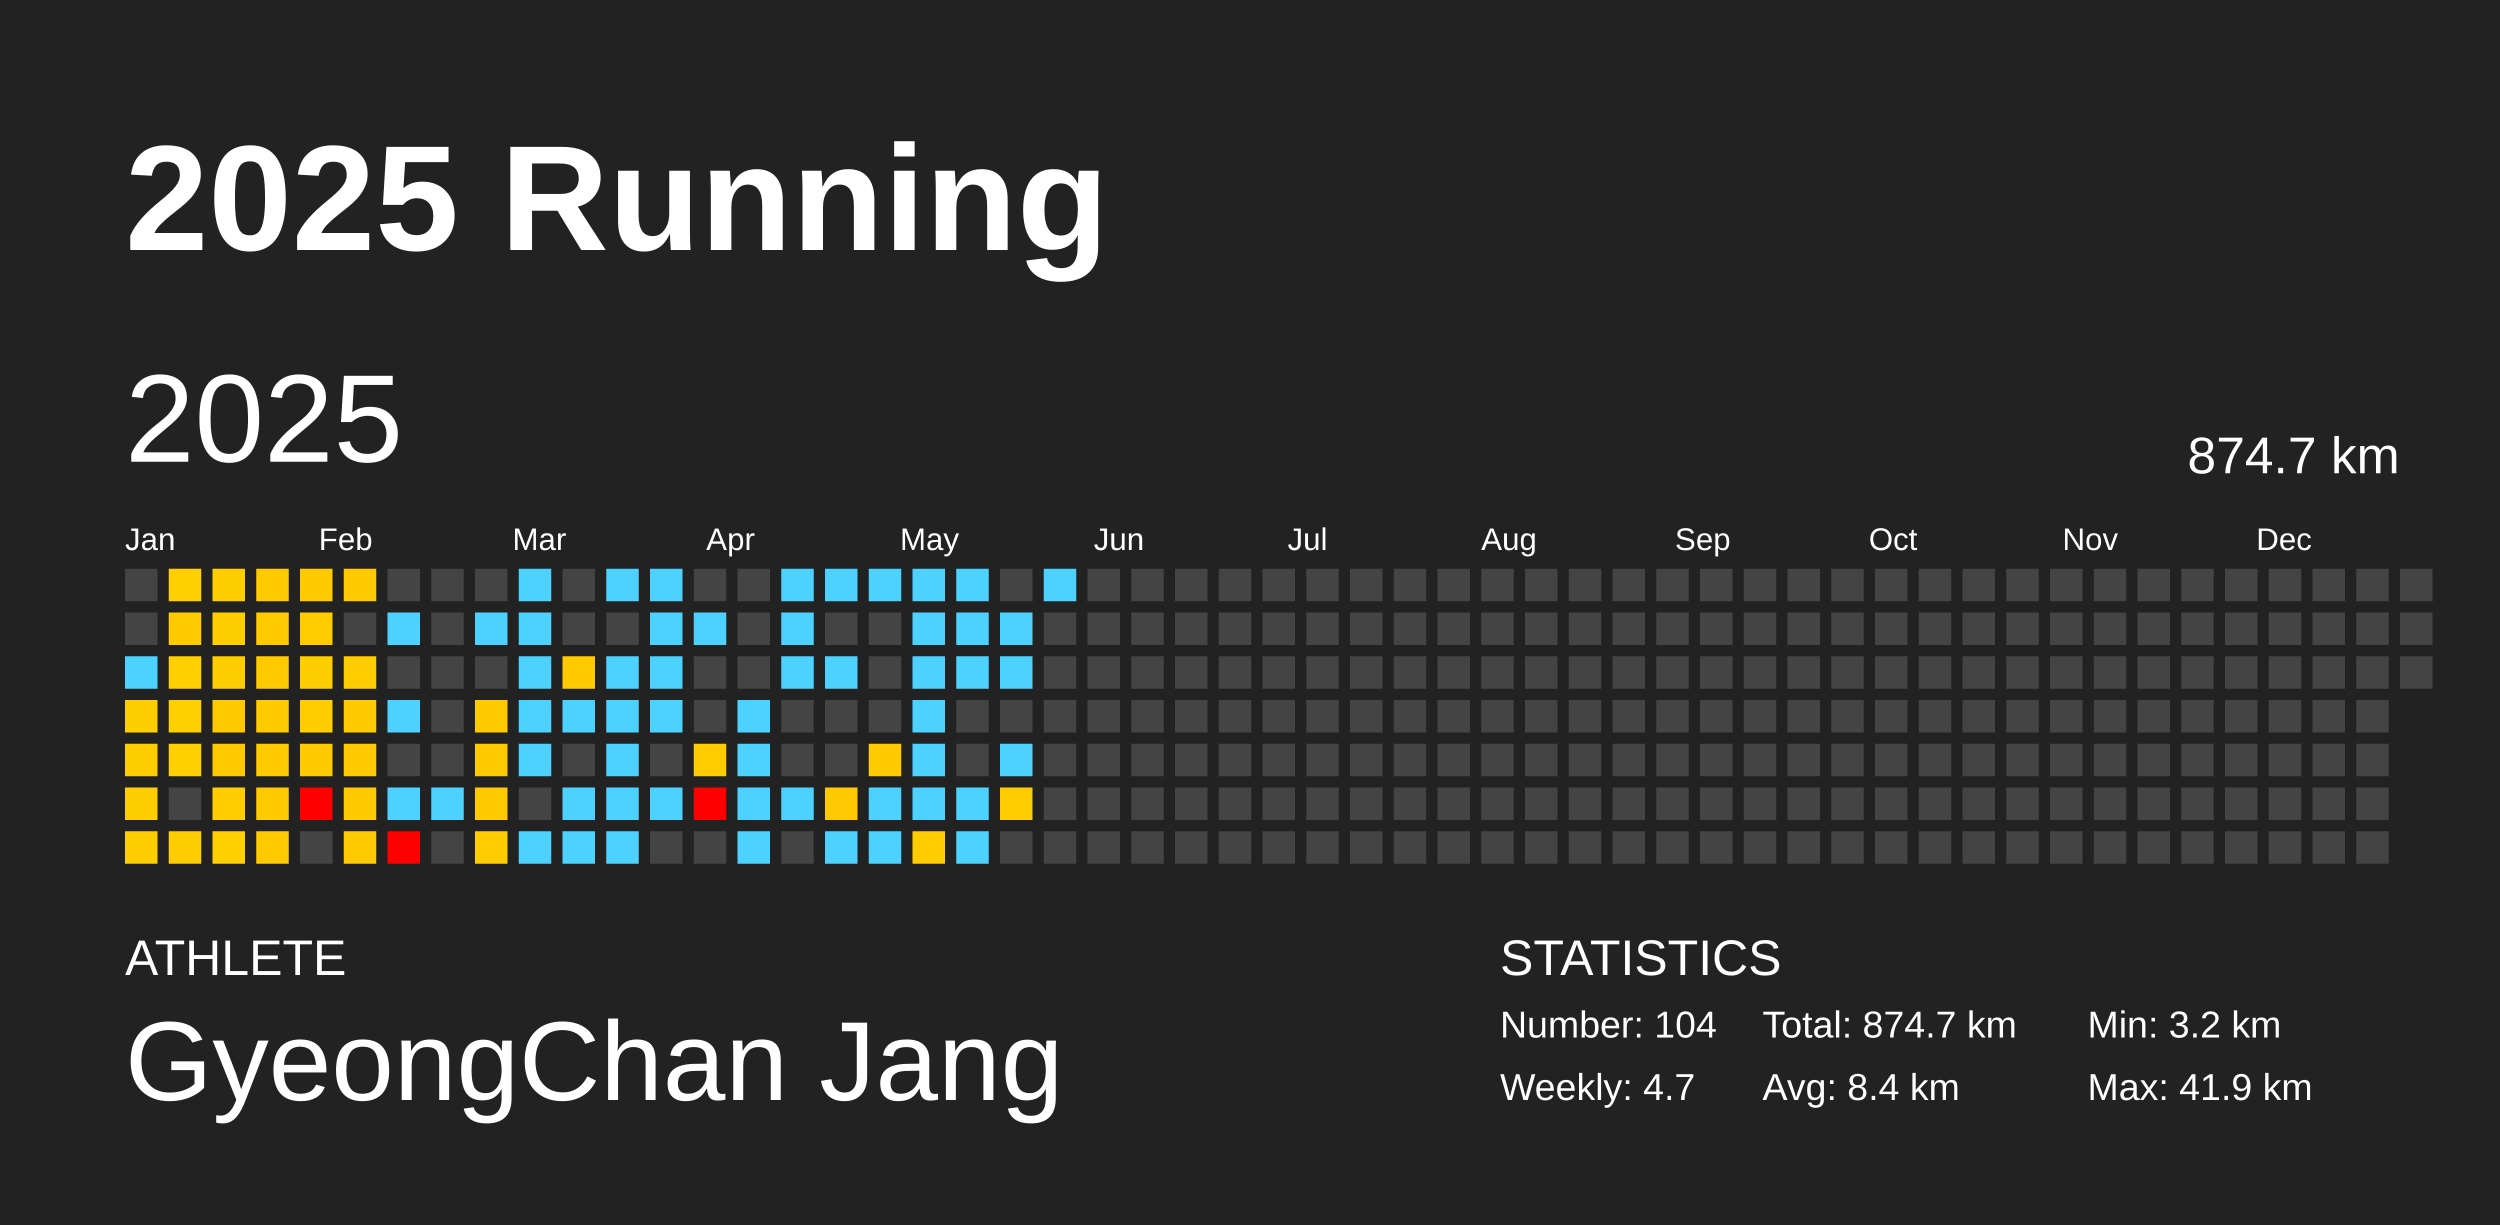
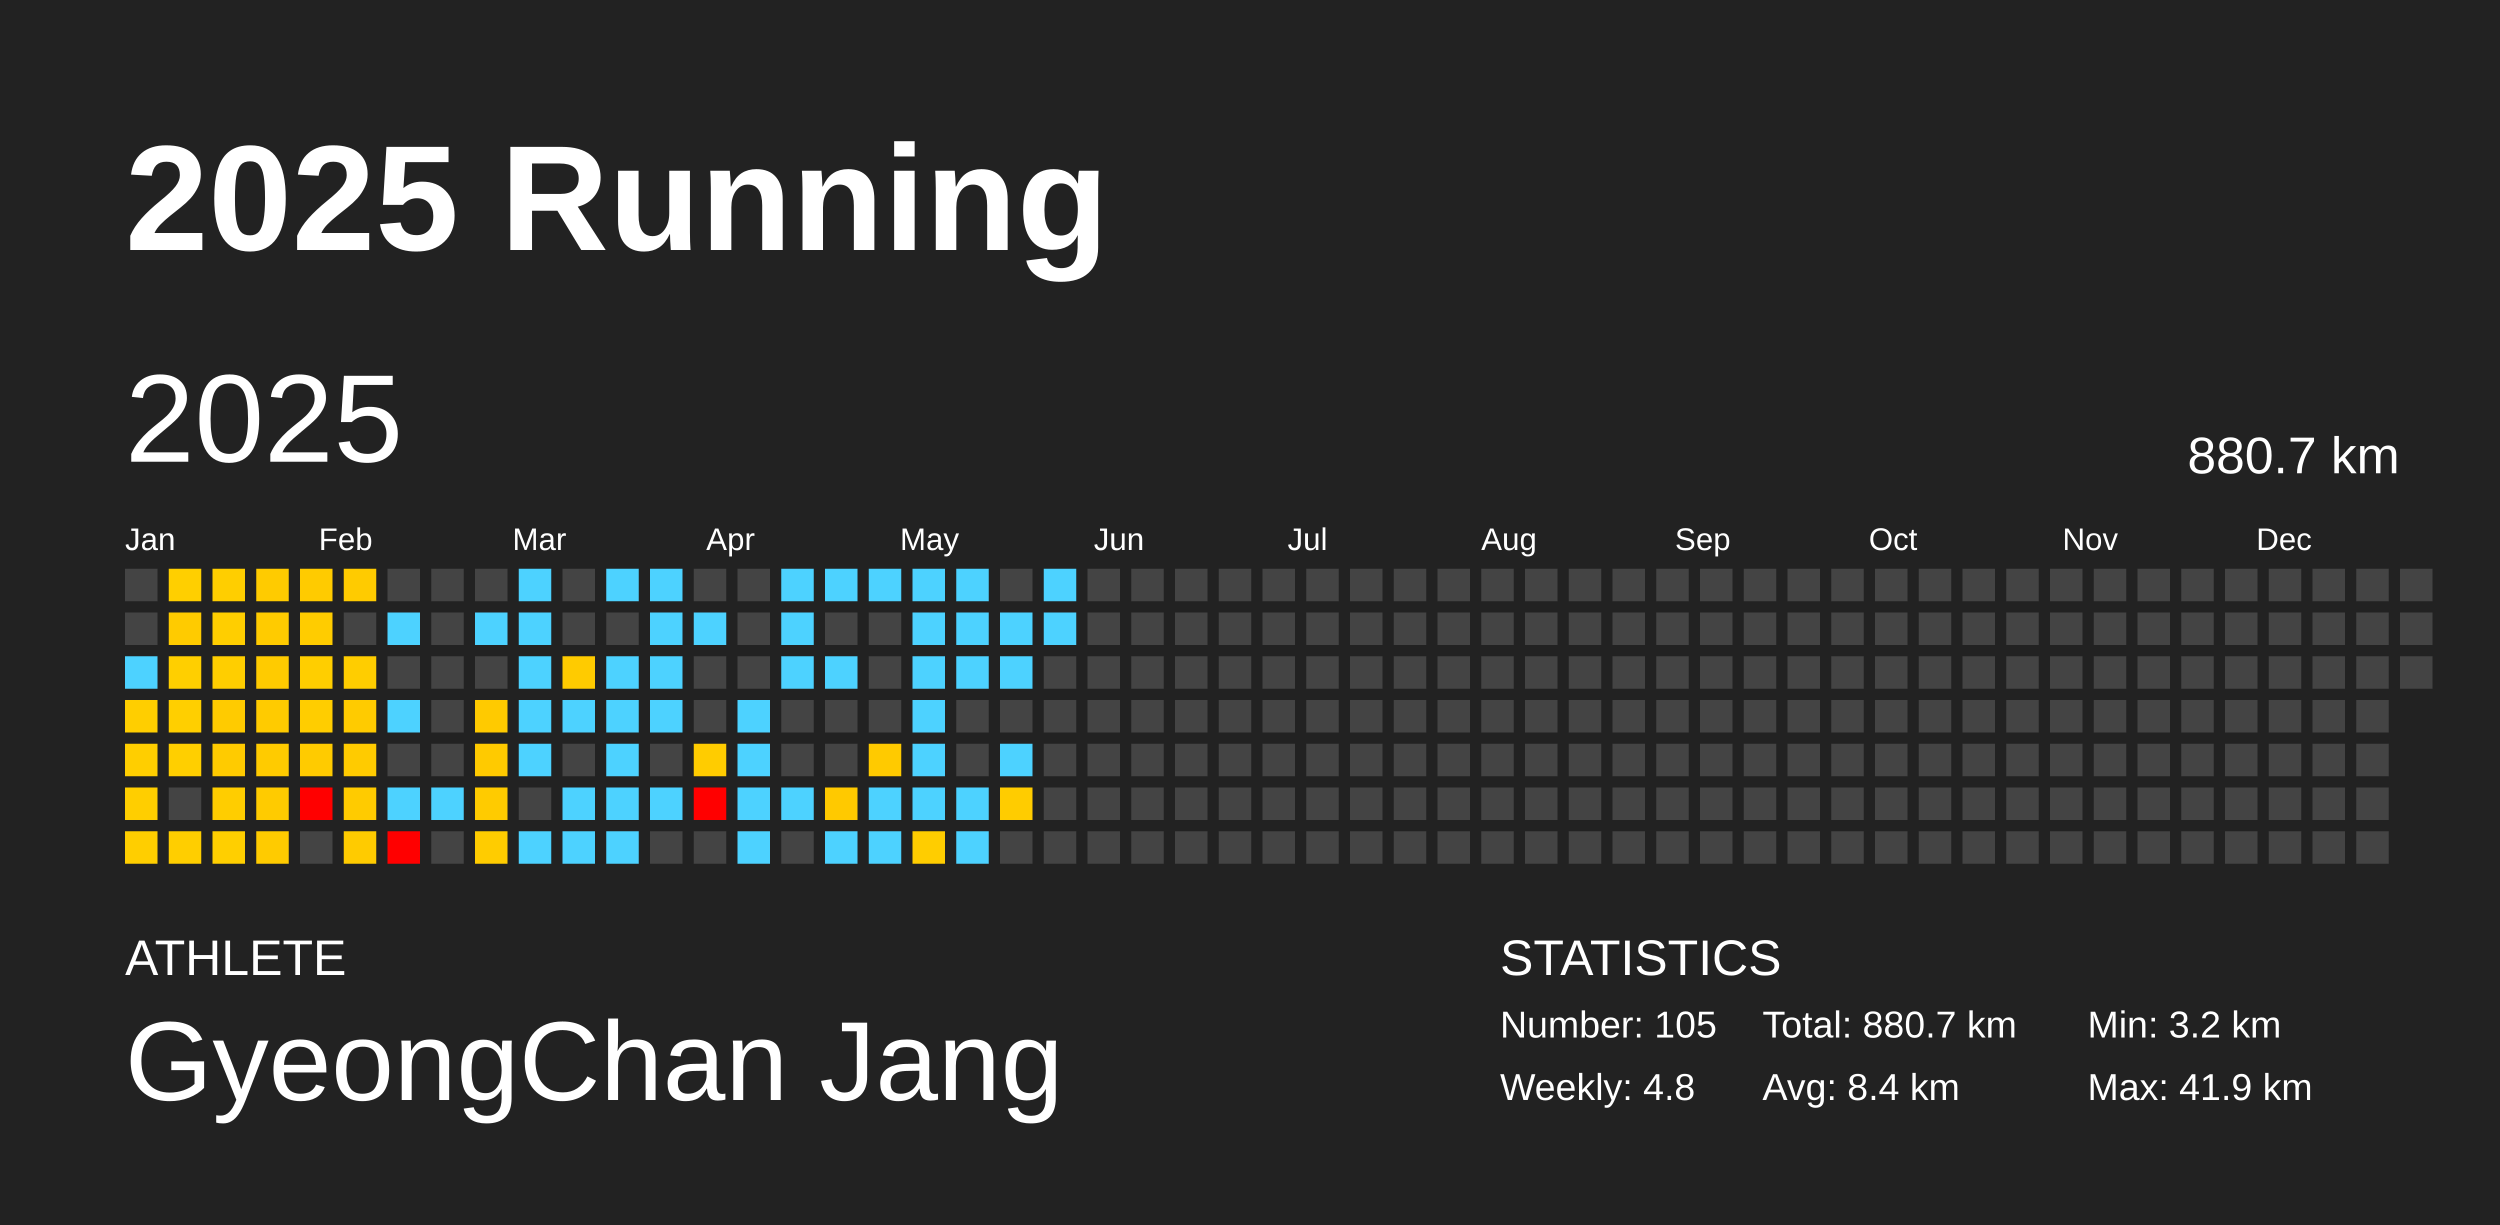
<svg xmlns="http://www.w3.org/2000/svg" baseProfile="full" height="98mm" version="1.1" viewBox="0,0,200,98" width="200mm">
  <defs />
  <rect fill="#222222" height="98" width="200" x="0" y="0" />
  <text fill="#FFFFFF" style="font-size:12px; font-family:Arial; font-weight:bold;" x="10" y="20">2025 Running</text>
  <text fill="#FFFFFF" style="font-size:4px; font-family:Arial" x="10" y="78">ATHLETE</text>
  <text fill="#FFFFFF" style="font-size:9px; font-family:Arial" x="10" y="88">GyeongChan Jang</text>
  <text fill="#FFFFFF" style="font-size:4px; font-family:Arial" x="120" y="78">STATISTICS</text>
-   <text fill="#FFFFFF" style="font-size:3px; font-family:Arial" x="120" y="83">Number: 104</text>
-   <text fill="#FFFFFF" style="font-size:3px; font-family:Arial" x="120" y="88">Weekly: 4.7</text>
-   <text fill="#FFFFFF" style="font-size:3px; font-family:Arial" x="141" y="83">Total: 874.7 km</text>
+   <text fill="#FFFFFF" style="font-size:3px; font-family:Arial" x="120" y="83">Number: 105</text>
+   <text fill="#FFFFFF" style="font-size:3px; font-family:Arial" x="120" y="88">Weekly: 4.8</text>
+   <text fill="#FFFFFF" style="font-size:3px; font-family:Arial" x="141" y="83">Total: 880.7 km</text>
  <text fill="#FFFFFF" style="font-size:3px; font-family:Arial" x="141" y="88">Avg: 8.4 km</text>
  <text fill="#FFFFFF" style="font-size:3px; font-family:Arial" x="167" y="83">Min: 3.2 km</text>
  <text fill="#FFFFFF" style="font-size:3px; font-family:Arial" x="167" y="88">Max: 41.9 km</text>
  <text dominant-baseline="hanging" fill="#FFFFFF" style="font-size:10.0px; font-family:Arial;" x="10" y="30">2025</text>
-   <text dominant-baseline="hanging" fill="#FFFFFF" style="font-size:4.125px; font-family:Arial;" x="175" y="35">874.7 km</text>
+   <text dominant-baseline="hanging" fill="#FFFFFF" style="font-size:4.125px; font-family:Arial;" x="175" y="35">880.7 km</text>
  <text fill="#FFFFFF" style="font-size:2.5px; font-family:Arial" x="10.0" y="44">Jan</text>
  <text fill="#FFFFFF" style="font-size:2.5px; font-family:Arial" x="25.5" y="44">Feb</text>
  <text fill="#FFFFFF" style="font-size:2.5px; font-family:Arial" x="41.0" y="44">Mar</text>
  <text fill="#FFFFFF" style="font-size:2.5px; font-family:Arial" x="56.5" y="44">Apr</text>
  <text fill="#FFFFFF" style="font-size:2.5px; font-family:Arial" x="72.0" y="44">May</text>
  <text fill="#FFFFFF" style="font-size:2.5px; font-family:Arial" x="87.5" y="44">Jun</text>
  <text fill="#FFFFFF" style="font-size:2.5px; font-family:Arial" x="103.0" y="44">Jul</text>
  <text fill="#FFFFFF" style="font-size:2.5px; font-family:Arial" x="118.5" y="44">Aug</text>
  <text fill="#FFFFFF" style="font-size:2.5px; font-family:Arial" x="134.0" y="44">Sep</text>
  <text fill="#FFFFFF" style="font-size:2.5px; font-family:Arial" x="149.5" y="44">Oct</text>
  <text fill="#FFFFFF" style="font-size:2.5px; font-family:Arial" x="165.0" y="44">Nov</text>
  <text fill="#FFFFFF" style="font-size:2.5px; font-family:Arial" x="180.5" y="44">Dec</text>
  <rect fill="#444444" height="2.6" width="2.6" x="10.0" y="45.5" />
  <rect fill="#444444" height="2.6" width="2.6" x="10.0" y="49.0" />
  <rect fill="#4dd2ff" height="2.6" width="2.6" x="10.0" y="52.5" />
  <rect fill="#ffce00" height="2.6" width="2.6" x="10.0" y="56.0" />
  <rect fill="#ffce00" height="2.6" width="2.6" x="10.0" y="59.5" />
  <rect fill="#ffce00" height="2.6" width="2.6" x="10.0" y="63.0" />
  <rect fill="#ffce00" height="2.6" width="2.6" x="10.0" y="66.5" />
  <rect fill="#ffcf00" height="2.6" width="2.6" x="13.5" y="45.5" />
  <rect fill="#ffcb00" height="2.6" width="2.6" x="13.5" y="49.0" />
  <rect fill="#ffcf00" height="2.6" width="2.6" x="13.5" y="52.5" />
  <rect fill="#ffcf00" height="2.6" width="2.6" x="13.5" y="56.0" />
  <rect fill="#ffcf00" height="2.6" width="2.6" x="13.5" y="59.5" />
  <rect fill="#444444" height="2.6" width="2.6" x="13.5" y="63.0" />
  <rect fill="#ffce00" height="2.6" width="2.6" x="13.5" y="66.5" />
  <rect fill="#ffce00" height="2.6" width="2.6" x="17.0" y="45.5" />
  <rect fill="#ffce00" height="2.6" width="2.6" x="17.0" y="49.0" />
  <rect fill="#ffce00" height="2.6" width="2.6" x="17.0" y="52.5" />
  <rect fill="#ffcb00" height="2.6" width="2.6" x="17.0" y="56.0" />
  <rect fill="#ffcb00" height="2.6" width="2.6" x="17.0" y="59.5" />
  <rect fill="#ffcd00" height="2.6" width="2.6" x="17.0" y="63.0" />
  <rect fill="#ffcf00" height="2.6" width="2.6" x="17.0" y="66.5" />
  <rect fill="#ffcb00" height="2.6" width="2.6" x="20.5" y="45.5" />
  <rect fill="#ffcb00" height="2.6" width="2.6" x="20.5" y="49.0" />
  <rect fill="#ffcb00" height="2.6" width="2.6" x="20.5" y="52.5" />
  <rect fill="#ffcb00" height="2.6" width="2.6" x="20.5" y="56.0" />
  <rect fill="#ffcb00" height="2.6" width="2.6" x="20.5" y="59.5" />
  <rect fill="#ffcb00" height="2.6" width="2.6" x="20.5" y="63.0" />
  <rect fill="#ffcb00" height="2.6" width="2.6" x="20.5" y="66.5" />
  <rect fill="#ffcb00" height="2.6" width="2.6" x="24.0" y="45.5" />
  <rect fill="#ffcc00" height="2.6" width="2.6" x="24.0" y="49.0" />
  <rect fill="#ffce00" height="2.6" width="2.6" x="24.0" y="52.5" />
  <rect fill="#ffcd00" height="2.6" width="2.6" x="24.0" y="56.0" />
  <rect fill="#ffcb00" height="2.6" width="2.6" x="24.0" y="59.5" />
  <rect fill="red" height="2.6" width="2.6" x="24.0" y="63.0" />
  <rect fill="#444444" height="2.6" width="2.6" x="24.0" y="66.5" />
  <rect fill="#ffcb00" height="2.6" width="2.6" x="27.5" y="45.5" />
  <rect fill="#444444" height="2.6" width="2.6" x="27.5" y="49.0" />
  <rect fill="#ffcd00" height="2.6" width="2.6" x="27.5" y="52.5" />
  <rect fill="#ffcb00" height="2.6" width="2.6" x="27.5" y="56.0" />
  <rect fill="#ffcb00" height="2.6" width="2.6" x="27.5" y="59.5" />
  <rect fill="#ffcb00" height="2.6" width="2.6" x="27.5" y="63.0" />
  <rect fill="#ffcb00" height="2.6" width="2.6" x="27.5" y="66.5" />
  <rect fill="#444444" height="2.6" width="2.6" x="31.0" y="45.5" />
  <rect fill="#4dd2ff" height="2.6" width="2.6" x="31.0" y="49.0" />
  <rect fill="#444444" height="2.6" width="2.6" x="31.0" y="52.5" />
  <rect fill="#4dd2ff" height="2.6" width="2.6" x="31.0" y="56.0" />
  <rect fill="#444444" height="2.6" width="2.6" x="31.0" y="59.5" />
  <rect fill="#4dd2ff" height="2.6" width="2.6" x="31.0" y="63.0" />
  <rect fill="red" height="2.6" width="2.6" x="31.0" y="66.5" />
  <rect fill="#444444" height="2.6" width="2.6" x="34.5" y="45.5" />
  <rect fill="#444444" height="2.6" width="2.6" x="34.5" y="49.0" />
  <rect fill="#444444" height="2.6" width="2.6" x="34.5" y="52.5" />
  <rect fill="#444444" height="2.6" width="2.6" x="34.5" y="56.0" />
  <rect fill="#444444" height="2.6" width="2.6" x="34.5" y="59.5" />
  <rect fill="#4dd2ff" height="2.6" width="2.6" x="34.5" y="63.0" />
  <rect fill="#444444" height="2.6" width="2.6" x="34.5" y="66.5" />
  <rect fill="#444444" height="2.6" width="2.6" x="38.0" y="45.5" />
  <rect fill="#4dd2ff" height="2.6" width="2.6" x="38.0" y="49.0" />
  <rect fill="#444444" height="2.6" width="2.6" x="38.0" y="52.5" />
  <rect fill="#ffca00" height="2.6" width="2.6" x="38.0" y="56.0" />
  <rect fill="#ffca00" height="2.6" width="2.6" x="38.0" y="59.5" />
  <rect fill="#ffcb00" height="2.6" width="2.6" x="38.0" y="63.0" />
  <rect fill="#ffcc00" height="2.6" width="2.6" x="38.0" y="66.5" />
  <rect fill="#4dd2ff" height="2.6" width="2.6" x="41.5" y="45.5" />
  <rect fill="#4dd2ff" height="2.6" width="2.6" x="41.5" y="49.0" />
  <rect fill="#4dd2ff" height="2.6" width="2.6" x="41.5" y="52.5" />
  <rect fill="#4dd2ff" height="2.6" width="2.6" x="41.5" y="56.0" />
  <rect fill="#4dd2ff" height="2.6" width="2.6" x="41.5" y="59.5" />
  <rect fill="#444444" height="2.6" width="2.6" x="41.5" y="63.0" />
  <rect fill="#4dd2ff" height="2.6" width="2.6" x="41.5" y="66.5" />
  <rect fill="#444444" height="2.6" width="2.6" x="45.0" y="45.5" />
  <rect fill="#444444" height="2.6" width="2.6" x="45.0" y="49.0" />
  <rect fill="#ffcb00" height="2.6" width="2.6" x="45.0" y="52.5" />
  <rect fill="#4dd2ff" height="2.6" width="2.6" x="45.0" y="56.0" />
  <rect fill="#444444" height="2.6" width="2.6" x="45.0" y="59.5" />
  <rect fill="#4dd2ff" height="2.6" width="2.6" x="45.0" y="63.0" />
  <rect fill="#4dd2ff" height="2.6" width="2.6" x="45.0" y="66.5" />
  <rect fill="#4dd2ff" height="2.6" width="2.6" x="48.5" y="45.5" />
  <rect fill="#444444" height="2.6" width="2.6" x="48.5" y="49.0" />
  <rect fill="#4dd2ff" height="2.6" width="2.6" x="48.5" y="52.5" />
  <rect fill="#4dd2ff" height="2.6" width="2.6" x="48.5" y="56.0" />
  <rect fill="#4dd2ff" height="2.6" width="2.6" x="48.5" y="59.5" />
  <rect fill="#4dd2ff" height="2.6" width="2.6" x="48.5" y="63.0" />
  <rect fill="#4dd2ff" height="2.6" width="2.6" x="48.5" y="66.5" />
  <rect fill="#4dd2ff" height="2.6" width="2.6" x="52.0" y="45.5" />
  <rect fill="#4dd2ff" height="2.6" width="2.6" x="52.0" y="49.0" />
  <rect fill="#4dd2ff" height="2.6" width="2.6" x="52.0" y="52.5" />
  <rect fill="#4dd2ff" height="2.6" width="2.6" x="52.0" y="56.0" />
  <rect fill="#444444" height="2.6" width="2.6" x="52.0" y="59.5" />
  <rect fill="#4dd2ff" height="2.6" width="2.6" x="52.0" y="63.0" />
  <rect fill="#444444" height="2.6" width="2.6" x="52.0" y="66.5" />
  <rect fill="#444444" height="2.6" width="2.6" x="55.5" y="45.5" />
  <rect fill="#4dd2ff" height="2.6" width="2.6" x="55.5" y="49.0" />
  <rect fill="#444444" height="2.6" width="2.6" x="55.5" y="52.5" />
  <rect fill="#444444" height="2.6" width="2.6" x="55.5" y="56.0" />
  <rect fill="#ffcc00" height="2.6" width="2.6" x="55.5" y="59.5" />
  <rect fill="red" height="2.6" width="2.6" x="55.5" y="63.0" />
  <rect fill="#444444" height="2.6" width="2.6" x="55.5" y="66.5" />
  <rect fill="#444444" height="2.6" width="2.6" x="59.0" y="45.5" />
  <rect fill="#444444" height="2.6" width="2.6" x="59.0" y="49.0" />
  <rect fill="#444444" height="2.6" width="2.6" x="59.0" y="52.5" />
  <rect fill="#4dd2ff" height="2.6" width="2.6" x="59.0" y="56.0" />
  <rect fill="#4dd2ff" height="2.6" width="2.6" x="59.0" y="59.5" />
  <rect fill="#4dd2ff" height="2.6" width="2.6" x="59.0" y="63.0" />
  <rect fill="#4dd2ff" height="2.6" width="2.6" x="59.0" y="66.5" />
  <rect fill="#4dd2ff" height="2.6" width="2.6" x="62.5" y="45.5" />
  <rect fill="#4dd2ff" height="2.6" width="2.6" x="62.5" y="49.0" />
  <rect fill="#4dd2ff" height="2.6" width="2.6" x="62.5" y="52.5" />
  <rect fill="#444444" height="2.6" width="2.6" x="62.5" y="56.0" />
  <rect fill="#444444" height="2.6" width="2.6" x="62.5" y="59.5" />
  <rect fill="#4dd2ff" height="2.6" width="2.6" x="62.5" y="63.0" />
  <rect fill="#444444" height="2.6" width="2.6" x="62.5" y="66.5" />
  <rect fill="#4dd2ff" height="2.6" width="2.6" x="66.0" y="45.5" />
  <rect fill="#444444" height="2.6" width="2.6" x="66.0" y="49.0" />
  <rect fill="#4dd2ff" height="2.6" width="2.6" x="66.0" y="52.5" />
  <rect fill="#444444" height="2.6" width="2.6" x="66.0" y="56.0" />
  <rect fill="#444444" height="2.6" width="2.6" x="66.0" y="59.5" />
  <rect fill="#ffc900" height="2.6" width="2.6" x="66.0" y="63.0" />
  <rect fill="#4dd2ff" height="2.6" width="2.6" x="66.0" y="66.5" />
  <rect fill="#4dd2ff" height="2.6" width="2.6" x="69.5" y="45.5" />
  <rect fill="#444444" height="2.6" width="2.6" x="69.5" y="49.0" />
  <rect fill="#444444" height="2.6" width="2.6" x="69.5" y="52.5" />
  <rect fill="#444444" height="2.6" width="2.6" x="69.5" y="56.0" />
  <rect fill="#ffca00" height="2.6" width="2.6" x="69.5" y="59.5" />
  <rect fill="#4dd2ff" height="2.6" width="2.6" x="69.5" y="63.0" />
  <rect fill="#4dd2ff" height="2.6" width="2.6" x="69.5" y="66.5" />
  <rect fill="#4dd2ff" height="2.6" width="2.6" x="73.0" y="45.5" />
  <rect fill="#4dd2ff" height="2.6" width="2.6" x="73.0" y="49.0" />
  <rect fill="#4dd2ff" height="2.6" width="2.6" x="73.0" y="52.5" />
  <rect fill="#4dd2ff" height="2.6" width="2.6" x="73.0" y="56.0" />
  <rect fill="#4dd2ff" height="2.6" width="2.6" x="73.0" y="59.5" />
  <rect fill="#4dd2ff" height="2.6" width="2.6" x="73.0" y="63.0" />
  <rect fill="#ffcd00" height="2.6" width="2.6" x="73.0" y="66.5" />
  <rect fill="#4dd2ff" height="2.6" width="2.6" x="76.5" y="45.5" />
  <rect fill="#4dd2ff" height="2.6" width="2.6" x="76.5" y="49.0" />
  <rect fill="#4dd2ff" height="2.6" width="2.6" x="76.5" y="52.5" />
  <rect fill="#444444" height="2.6" width="2.6" x="76.5" y="56.0" />
  <rect fill="#444444" height="2.6" width="2.6" x="76.5" y="59.5" />
  <rect fill="#4dd2ff" height="2.6" width="2.6" x="76.5" y="63.0" />
  <rect fill="#4dd2ff" height="2.6" width="2.6" x="76.5" y="66.5" />
  <rect fill="#444444" height="2.6" width="2.6" x="80.0" y="45.5" />
  <rect fill="#4dd2ff" height="2.6" width="2.6" x="80.0" y="49.0" />
  <rect fill="#4dd2ff" height="2.6" width="2.6" x="80.0" y="52.5" />
  <rect fill="#444444" height="2.6" width="2.6" x="80.0" y="56.0" />
  <rect fill="#4dd2ff" height="2.6" width="2.6" x="80.0" y="59.5" />
  <rect fill="#ffcc00" height="2.6" width="2.6" x="80.0" y="63.0" />
  <rect fill="#444444" height="2.6" width="2.6" x="80.0" y="66.5" />
  <rect fill="#4dd2ff" height="2.6" width="2.6" x="83.5" y="45.5" />
-   <rect fill="#444444" height="2.6" width="2.6" x="83.5" y="49.0" />
+   <rect fill="#4dd2ff" height="2.6" width="2.6" x="83.5" y="49.0" />
  <rect fill="#444444" height="2.6" width="2.6" x="83.5" y="52.5" />
  <rect fill="#444444" height="2.6" width="2.6" x="83.5" y="56.0" />
  <rect fill="#444444" height="2.6" width="2.6" x="83.5" y="59.5" />
  <rect fill="#444444" height="2.6" width="2.6" x="83.5" y="63.0" />
  <rect fill="#444444" height="2.6" width="2.6" x="83.5" y="66.5" />
  <rect fill="#444444" height="2.6" width="2.6" x="87.0" y="45.5" />
  <rect fill="#444444" height="2.6" width="2.6" x="87.0" y="49.0" />
  <rect fill="#444444" height="2.6" width="2.6" x="87.0" y="52.5" />
  <rect fill="#444444" height="2.6" width="2.6" x="87.0" y="56.0" />
  <rect fill="#444444" height="2.6" width="2.6" x="87.0" y="59.5" />
  <rect fill="#444444" height="2.6" width="2.6" x="87.0" y="63.0" />
  <rect fill="#444444" height="2.6" width="2.6" x="87.0" y="66.5" />
  <rect fill="#444444" height="2.6" width="2.6" x="90.5" y="45.5" />
  <rect fill="#444444" height="2.6" width="2.6" x="90.5" y="49.0" />
  <rect fill="#444444" height="2.6" width="2.6" x="90.5" y="52.5" />
  <rect fill="#444444" height="2.6" width="2.6" x="90.5" y="56.0" />
  <rect fill="#444444" height="2.6" width="2.6" x="90.5" y="59.5" />
  <rect fill="#444444" height="2.6" width="2.6" x="90.5" y="63.0" />
  <rect fill="#444444" height="2.6" width="2.6" x="90.5" y="66.5" />
  <rect fill="#444444" height="2.6" width="2.6" x="94.0" y="45.5" />
  <rect fill="#444444" height="2.6" width="2.6" x="94.0" y="49.0" />
  <rect fill="#444444" height="2.6" width="2.6" x="94.0" y="52.5" />
  <rect fill="#444444" height="2.6" width="2.6" x="94.0" y="56.0" />
  <rect fill="#444444" height="2.6" width="2.6" x="94.0" y="59.5" />
  <rect fill="#444444" height="2.6" width="2.6" x="94.0" y="63.0" />
  <rect fill="#444444" height="2.6" width="2.6" x="94.0" y="66.5" />
  <rect fill="#444444" height="2.6" width="2.6" x="97.5" y="45.5" />
  <rect fill="#444444" height="2.6" width="2.6" x="97.5" y="49.0" />
  <rect fill="#444444" height="2.6" width="2.6" x="97.5" y="52.5" />
  <rect fill="#444444" height="2.6" width="2.6" x="97.5" y="56.0" />
  <rect fill="#444444" height="2.6" width="2.6" x="97.5" y="59.5" />
  <rect fill="#444444" height="2.6" width="2.6" x="97.5" y="63.0" />
  <rect fill="#444444" height="2.6" width="2.6" x="97.5" y="66.5" />
  <rect fill="#444444" height="2.6" width="2.6" x="101.0" y="45.5" />
  <rect fill="#444444" height="2.6" width="2.6" x="101.0" y="49.0" />
  <rect fill="#444444" height="2.6" width="2.6" x="101.0" y="52.5" />
  <rect fill="#444444" height="2.6" width="2.6" x="101.0" y="56.0" />
  <rect fill="#444444" height="2.6" width="2.6" x="101.0" y="59.5" />
  <rect fill="#444444" height="2.6" width="2.6" x="101.0" y="63.0" />
  <rect fill="#444444" height="2.6" width="2.6" x="101.0" y="66.5" />
  <rect fill="#444444" height="2.6" width="2.6" x="104.5" y="45.5" />
  <rect fill="#444444" height="2.6" width="2.6" x="104.5" y="49.0" />
  <rect fill="#444444" height="2.6" width="2.6" x="104.5" y="52.5" />
  <rect fill="#444444" height="2.6" width="2.6" x="104.5" y="56.0" />
  <rect fill="#444444" height="2.6" width="2.6" x="104.5" y="59.5" />
  <rect fill="#444444" height="2.6" width="2.6" x="104.5" y="63.0" />
  <rect fill="#444444" height="2.6" width="2.6" x="104.5" y="66.5" />
  <rect fill="#444444" height="2.6" width="2.6" x="108.0" y="45.5" />
  <rect fill="#444444" height="2.6" width="2.6" x="108.0" y="49.0" />
  <rect fill="#444444" height="2.6" width="2.6" x="108.0" y="52.5" />
  <rect fill="#444444" height="2.6" width="2.6" x="108.0" y="56.0" />
  <rect fill="#444444" height="2.6" width="2.6" x="108.0" y="59.5" />
  <rect fill="#444444" height="2.6" width="2.6" x="108.0" y="63.0" />
  <rect fill="#444444" height="2.6" width="2.6" x="108.0" y="66.5" />
  <rect fill="#444444" height="2.6" width="2.6" x="111.5" y="45.5" />
  <rect fill="#444444" height="2.6" width="2.6" x="111.5" y="49.0" />
  <rect fill="#444444" height="2.6" width="2.6" x="111.5" y="52.5" />
  <rect fill="#444444" height="2.6" width="2.6" x="111.5" y="56.0" />
  <rect fill="#444444" height="2.6" width="2.6" x="111.5" y="59.5" />
  <rect fill="#444444" height="2.6" width="2.6" x="111.5" y="63.0" />
  <rect fill="#444444" height="2.6" width="2.6" x="111.5" y="66.5" />
  <rect fill="#444444" height="2.6" width="2.6" x="115.0" y="45.5" />
  <rect fill="#444444" height="2.6" width="2.6" x="115.0" y="49.0" />
  <rect fill="#444444" height="2.6" width="2.6" x="115.0" y="52.5" />
  <rect fill="#444444" height="2.6" width="2.6" x="115.0" y="56.0" />
  <rect fill="#444444" height="2.6" width="2.6" x="115.0" y="59.5" />
  <rect fill="#444444" height="2.6" width="2.6" x="115.0" y="63.0" />
  <rect fill="#444444" height="2.6" width="2.6" x="115.0" y="66.5" />
  <rect fill="#444444" height="2.6" width="2.6" x="118.5" y="45.5" />
  <rect fill="#444444" height="2.6" width="2.6" x="118.5" y="49.0" />
  <rect fill="#444444" height="2.6" width="2.6" x="118.5" y="52.5" />
  <rect fill="#444444" height="2.6" width="2.6" x="118.5" y="56.0" />
  <rect fill="#444444" height="2.6" width="2.6" x="118.5" y="59.5" />
  <rect fill="#444444" height="2.6" width="2.6" x="118.5" y="63.0" />
  <rect fill="#444444" height="2.6" width="2.6" x="118.5" y="66.5" />
  <rect fill="#444444" height="2.6" width="2.6" x="122.0" y="45.5" />
  <rect fill="#444444" height="2.6" width="2.6" x="122.0" y="49.0" />
  <rect fill="#444444" height="2.6" width="2.6" x="122.0" y="52.5" />
  <rect fill="#444444" height="2.6" width="2.6" x="122.0" y="56.0" />
  <rect fill="#444444" height="2.6" width="2.6" x="122.0" y="59.5" />
  <rect fill="#444444" height="2.6" width="2.6" x="122.0" y="63.0" />
  <rect fill="#444444" height="2.6" width="2.6" x="122.0" y="66.5" />
  <rect fill="#444444" height="2.6" width="2.6" x="125.5" y="45.5" />
  <rect fill="#444444" height="2.6" width="2.6" x="125.5" y="49.0" />
  <rect fill="#444444" height="2.6" width="2.6" x="125.5" y="52.5" />
  <rect fill="#444444" height="2.6" width="2.6" x="125.5" y="56.0" />
  <rect fill="#444444" height="2.6" width="2.6" x="125.5" y="59.5" />
  <rect fill="#444444" height="2.6" width="2.6" x="125.5" y="63.0" />
  <rect fill="#444444" height="2.6" width="2.6" x="125.5" y="66.5" />
  <rect fill="#444444" height="2.6" width="2.6" x="129.0" y="45.5" />
  <rect fill="#444444" height="2.6" width="2.6" x="129.0" y="49.0" />
  <rect fill="#444444" height="2.6" width="2.6" x="129.0" y="52.5" />
  <rect fill="#444444" height="2.6" width="2.6" x="129.0" y="56.0" />
  <rect fill="#444444" height="2.6" width="2.6" x="129.0" y="59.5" />
  <rect fill="#444444" height="2.6" width="2.6" x="129.0" y="63.0" />
  <rect fill="#444444" height="2.6" width="2.6" x="129.0" y="66.5" />
  <rect fill="#444444" height="2.6" width="2.6" x="132.5" y="45.5" />
  <rect fill="#444444" height="2.6" width="2.6" x="132.5" y="49.0" />
  <rect fill="#444444" height="2.6" width="2.6" x="132.5" y="52.5" />
  <rect fill="#444444" height="2.6" width="2.6" x="132.5" y="56.0" />
  <rect fill="#444444" height="2.6" width="2.6" x="132.5" y="59.5" />
  <rect fill="#444444" height="2.6" width="2.6" x="132.5" y="63.0" />
  <rect fill="#444444" height="2.6" width="2.6" x="132.5" y="66.5" />
  <rect fill="#444444" height="2.6" width="2.6" x="136.0" y="45.5" />
  <rect fill="#444444" height="2.6" width="2.6" x="136.0" y="49.0" />
  <rect fill="#444444" height="2.6" width="2.6" x="136.0" y="52.5" />
  <rect fill="#444444" height="2.6" width="2.6" x="136.0" y="56.0" />
  <rect fill="#444444" height="2.6" width="2.6" x="136.0" y="59.5" />
  <rect fill="#444444" height="2.6" width="2.6" x="136.0" y="63.0" />
  <rect fill="#444444" height="2.6" width="2.6" x="136.0" y="66.5" />
  <rect fill="#444444" height="2.6" width="2.6" x="139.5" y="45.5" />
  <rect fill="#444444" height="2.6" width="2.6" x="139.5" y="49.0" />
  <rect fill="#444444" height="2.6" width="2.6" x="139.5" y="52.5" />
  <rect fill="#444444" height="2.6" width="2.6" x="139.5" y="56.0" />
  <rect fill="#444444" height="2.6" width="2.6" x="139.5" y="59.5" />
  <rect fill="#444444" height="2.6" width="2.6" x="139.5" y="63.0" />
  <rect fill="#444444" height="2.6" width="2.6" x="139.5" y="66.5" />
  <rect fill="#444444" height="2.6" width="2.6" x="143.0" y="45.5" />
  <rect fill="#444444" height="2.6" width="2.6" x="143.0" y="49.0" />
  <rect fill="#444444" height="2.6" width="2.6" x="143.0" y="52.5" />
  <rect fill="#444444" height="2.6" width="2.6" x="143.0" y="56.0" />
  <rect fill="#444444" height="2.6" width="2.6" x="143.0" y="59.5" />
  <rect fill="#444444" height="2.6" width="2.6" x="143.0" y="63.0" />
  <rect fill="#444444" height="2.6" width="2.6" x="143.0" y="66.5" />
  <rect fill="#444444" height="2.6" width="2.6" x="146.5" y="45.5" />
  <rect fill="#444444" height="2.6" width="2.6" x="146.5" y="49.0" />
  <rect fill="#444444" height="2.6" width="2.6" x="146.5" y="52.5" />
  <rect fill="#444444" height="2.6" width="2.6" x="146.5" y="56.0" />
  <rect fill="#444444" height="2.6" width="2.6" x="146.5" y="59.5" />
  <rect fill="#444444" height="2.6" width="2.6" x="146.5" y="63.0" />
  <rect fill="#444444" height="2.6" width="2.6" x="146.5" y="66.5" />
  <rect fill="#444444" height="2.6" width="2.6" x="150.0" y="45.5" />
  <rect fill="#444444" height="2.6" width="2.6" x="150.0" y="49.0" />
  <rect fill="#444444" height="2.6" width="2.6" x="150.0" y="52.5" />
  <rect fill="#444444" height="2.6" width="2.6" x="150.0" y="56.0" />
  <rect fill="#444444" height="2.6" width="2.6" x="150.0" y="59.5" />
  <rect fill="#444444" height="2.6" width="2.6" x="150.0" y="63.0" />
  <rect fill="#444444" height="2.6" width="2.6" x="150.0" y="66.5" />
  <rect fill="#444444" height="2.6" width="2.6" x="153.5" y="45.5" />
  <rect fill="#444444" height="2.6" width="2.6" x="153.5" y="49.0" />
  <rect fill="#444444" height="2.6" width="2.6" x="153.5" y="52.5" />
  <rect fill="#444444" height="2.6" width="2.6" x="153.5" y="56.0" />
  <rect fill="#444444" height="2.6" width="2.6" x="153.5" y="59.5" />
  <rect fill="#444444" height="2.6" width="2.6" x="153.5" y="63.0" />
  <rect fill="#444444" height="2.6" width="2.6" x="153.5" y="66.5" />
  <rect fill="#444444" height="2.6" width="2.6" x="157.0" y="45.5" />
  <rect fill="#444444" height="2.6" width="2.6" x="157.0" y="49.0" />
  <rect fill="#444444" height="2.6" width="2.6" x="157.0" y="52.5" />
  <rect fill="#444444" height="2.6" width="2.6" x="157.0" y="56.0" />
  <rect fill="#444444" height="2.6" width="2.6" x="157.0" y="59.5" />
  <rect fill="#444444" height="2.6" width="2.6" x="157.0" y="63.0" />
  <rect fill="#444444" height="2.6" width="2.6" x="157.0" y="66.5" />
  <rect fill="#444444" height="2.6" width="2.6" x="160.5" y="45.5" />
  <rect fill="#444444" height="2.6" width="2.6" x="160.5" y="49.0" />
  <rect fill="#444444" height="2.6" width="2.6" x="160.5" y="52.5" />
  <rect fill="#444444" height="2.6" width="2.6" x="160.5" y="56.0" />
  <rect fill="#444444" height="2.6" width="2.6" x="160.5" y="59.5" />
  <rect fill="#444444" height="2.6" width="2.6" x="160.5" y="63.0" />
  <rect fill="#444444" height="2.6" width="2.6" x="160.5" y="66.5" />
  <rect fill="#444444" height="2.6" width="2.6" x="164.0" y="45.5" />
  <rect fill="#444444" height="2.6" width="2.6" x="164.0" y="49.0" />
  <rect fill="#444444" height="2.6" width="2.6" x="164.0" y="52.5" />
  <rect fill="#444444" height="2.6" width="2.6" x="164.0" y="56.0" />
  <rect fill="#444444" height="2.6" width="2.6" x="164.0" y="59.5" />
  <rect fill="#444444" height="2.6" width="2.6" x="164.0" y="63.0" />
  <rect fill="#444444" height="2.6" width="2.6" x="164.0" y="66.5" />
  <rect fill="#444444" height="2.6" width="2.6" x="167.5" y="45.5" />
  <rect fill="#444444" height="2.6" width="2.6" x="167.5" y="49.0" />
  <rect fill="#444444" height="2.6" width="2.6" x="167.5" y="52.5" />
  <rect fill="#444444" height="2.6" width="2.6" x="167.5" y="56.0" />
  <rect fill="#444444" height="2.6" width="2.6" x="167.5" y="59.5" />
  <rect fill="#444444" height="2.6" width="2.6" x="167.5" y="63.0" />
  <rect fill="#444444" height="2.6" width="2.6" x="167.5" y="66.5" />
  <rect fill="#444444" height="2.6" width="2.6" x="171.0" y="45.5" />
  <rect fill="#444444" height="2.6" width="2.6" x="171.0" y="49.0" />
  <rect fill="#444444" height="2.6" width="2.6" x="171.0" y="52.5" />
  <rect fill="#444444" height="2.6" width="2.6" x="171.0" y="56.0" />
  <rect fill="#444444" height="2.6" width="2.6" x="171.0" y="59.5" />
  <rect fill="#444444" height="2.6" width="2.6" x="171.0" y="63.0" />
  <rect fill="#444444" height="2.6" width="2.6" x="171.0" y="66.5" />
  <rect fill="#444444" height="2.6" width="2.6" x="174.5" y="45.5" />
  <rect fill="#444444" height="2.6" width="2.6" x="174.5" y="49.0" />
  <rect fill="#444444" height="2.6" width="2.6" x="174.5" y="52.5" />
  <rect fill="#444444" height="2.6" width="2.6" x="174.5" y="56.0" />
  <rect fill="#444444" height="2.6" width="2.6" x="174.5" y="59.5" />
  <rect fill="#444444" height="2.6" width="2.6" x="174.5" y="63.0" />
  <rect fill="#444444" height="2.6" width="2.6" x="174.5" y="66.5" />
  <rect fill="#444444" height="2.6" width="2.6" x="178.0" y="45.5" />
  <rect fill="#444444" height="2.6" width="2.6" x="178.0" y="49.0" />
  <rect fill="#444444" height="2.6" width="2.6" x="178.0" y="52.5" />
  <rect fill="#444444" height="2.6" width="2.6" x="178.0" y="56.0" />
  <rect fill="#444444" height="2.6" width="2.6" x="178.0" y="59.5" />
  <rect fill="#444444" height="2.6" width="2.6" x="178.0" y="63.0" />
  <rect fill="#444444" height="2.6" width="2.6" x="178.0" y="66.5" />
  <rect fill="#444444" height="2.6" width="2.6" x="181.5" y="45.5" />
  <rect fill="#444444" height="2.6" width="2.6" x="181.5" y="49.0" />
  <rect fill="#444444" height="2.6" width="2.6" x="181.5" y="52.5" />
  <rect fill="#444444" height="2.6" width="2.6" x="181.5" y="56.0" />
  <rect fill="#444444" height="2.6" width="2.6" x="181.5" y="59.5" />
  <rect fill="#444444" height="2.6" width="2.6" x="181.5" y="63.0" />
  <rect fill="#444444" height="2.6" width="2.6" x="181.5" y="66.5" />
  <rect fill="#444444" height="2.6" width="2.6" x="185.0" y="45.5" />
  <rect fill="#444444" height="2.6" width="2.6" x="185.0" y="49.0" />
  <rect fill="#444444" height="2.6" width="2.6" x="185.0" y="52.5" />
  <rect fill="#444444" height="2.6" width="2.6" x="185.0" y="56.0" />
  <rect fill="#444444" height="2.6" width="2.6" x="185.0" y="59.5" />
  <rect fill="#444444" height="2.6" width="2.6" x="185.0" y="63.0" />
  <rect fill="#444444" height="2.6" width="2.6" x="185.0" y="66.5" />
  <rect fill="#444444" height="2.6" width="2.6" x="188.5" y="45.5" />
  <rect fill="#444444" height="2.6" width="2.6" x="188.5" y="49.0" />
  <rect fill="#444444" height="2.6" width="2.6" x="188.5" y="52.5" />
  <rect fill="#444444" height="2.6" width="2.6" x="188.5" y="56.0" />
  <rect fill="#444444" height="2.6" width="2.6" x="188.5" y="59.5" />
  <rect fill="#444444" height="2.6" width="2.6" x="188.5" y="63.0" />
  <rect fill="#444444" height="2.6" width="2.6" x="188.5" y="66.5" />
  <rect fill="#444444" height="2.6" width="2.6" x="192.0" y="45.5" />
  <rect fill="#444444" height="2.6" width="2.6" x="192.0" y="49.0" />
  <rect fill="#444444" height="2.6" width="2.6" x="192.0" y="52.5" />
</svg>
